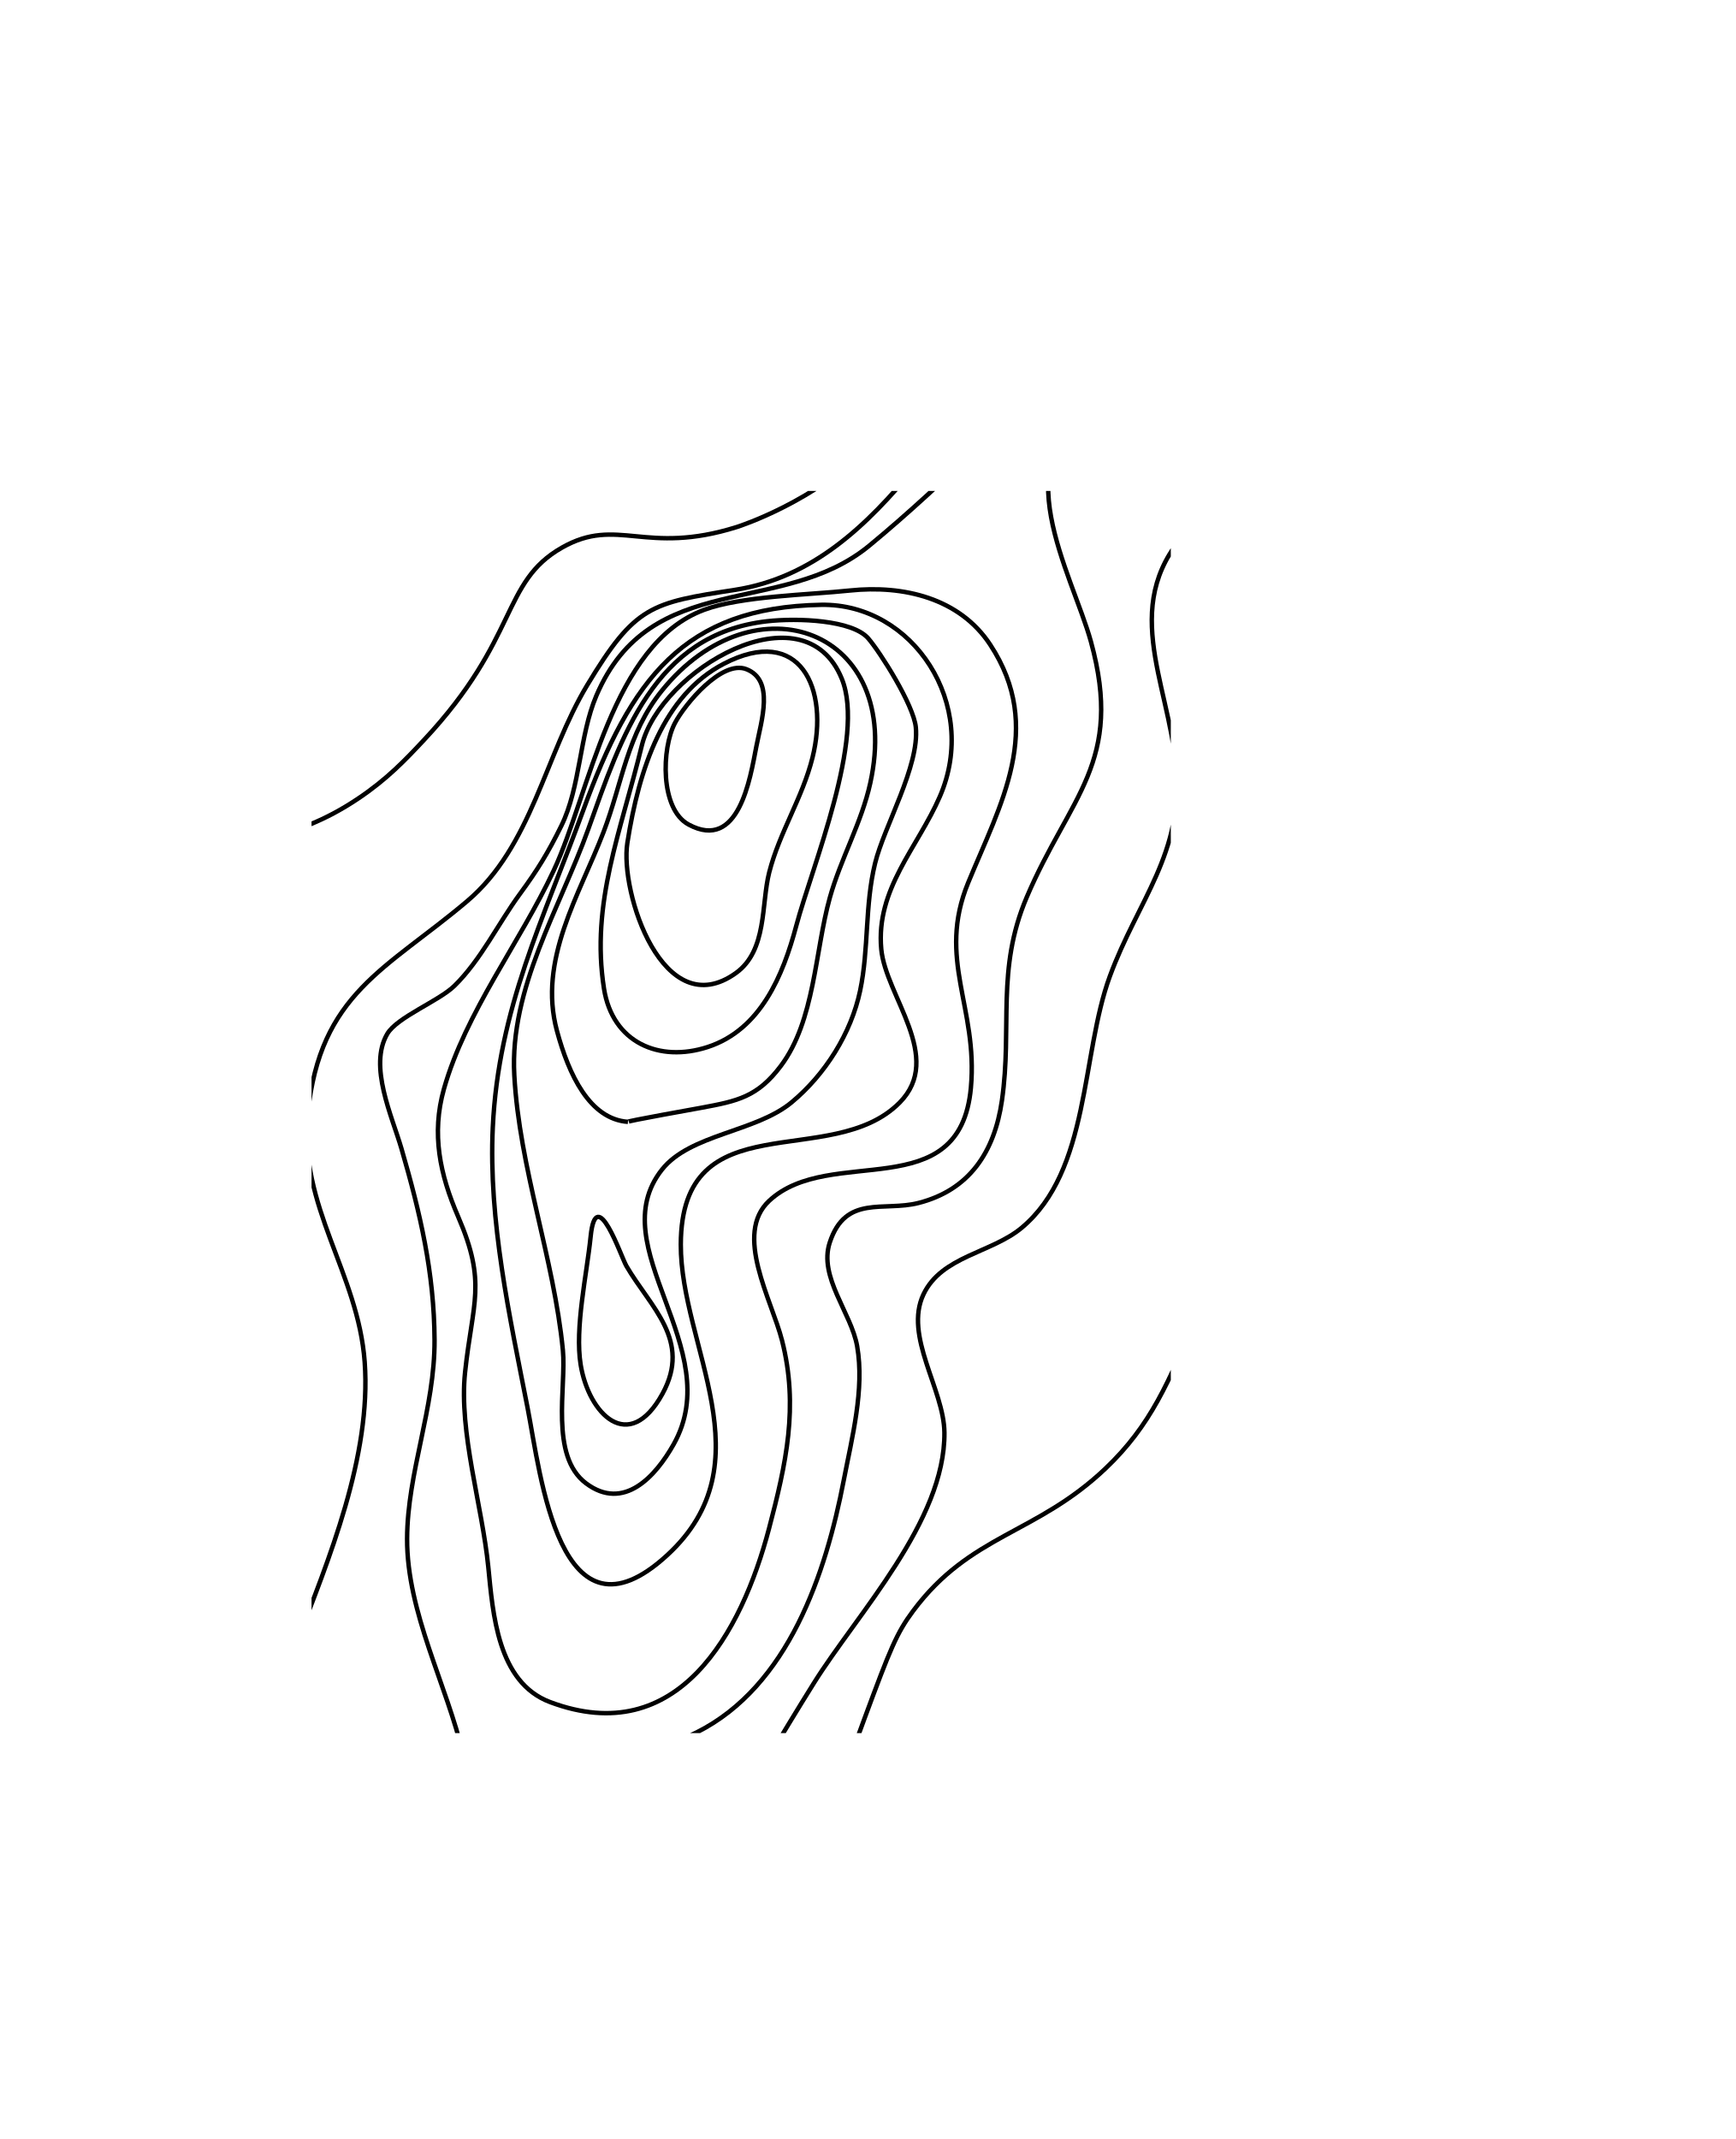
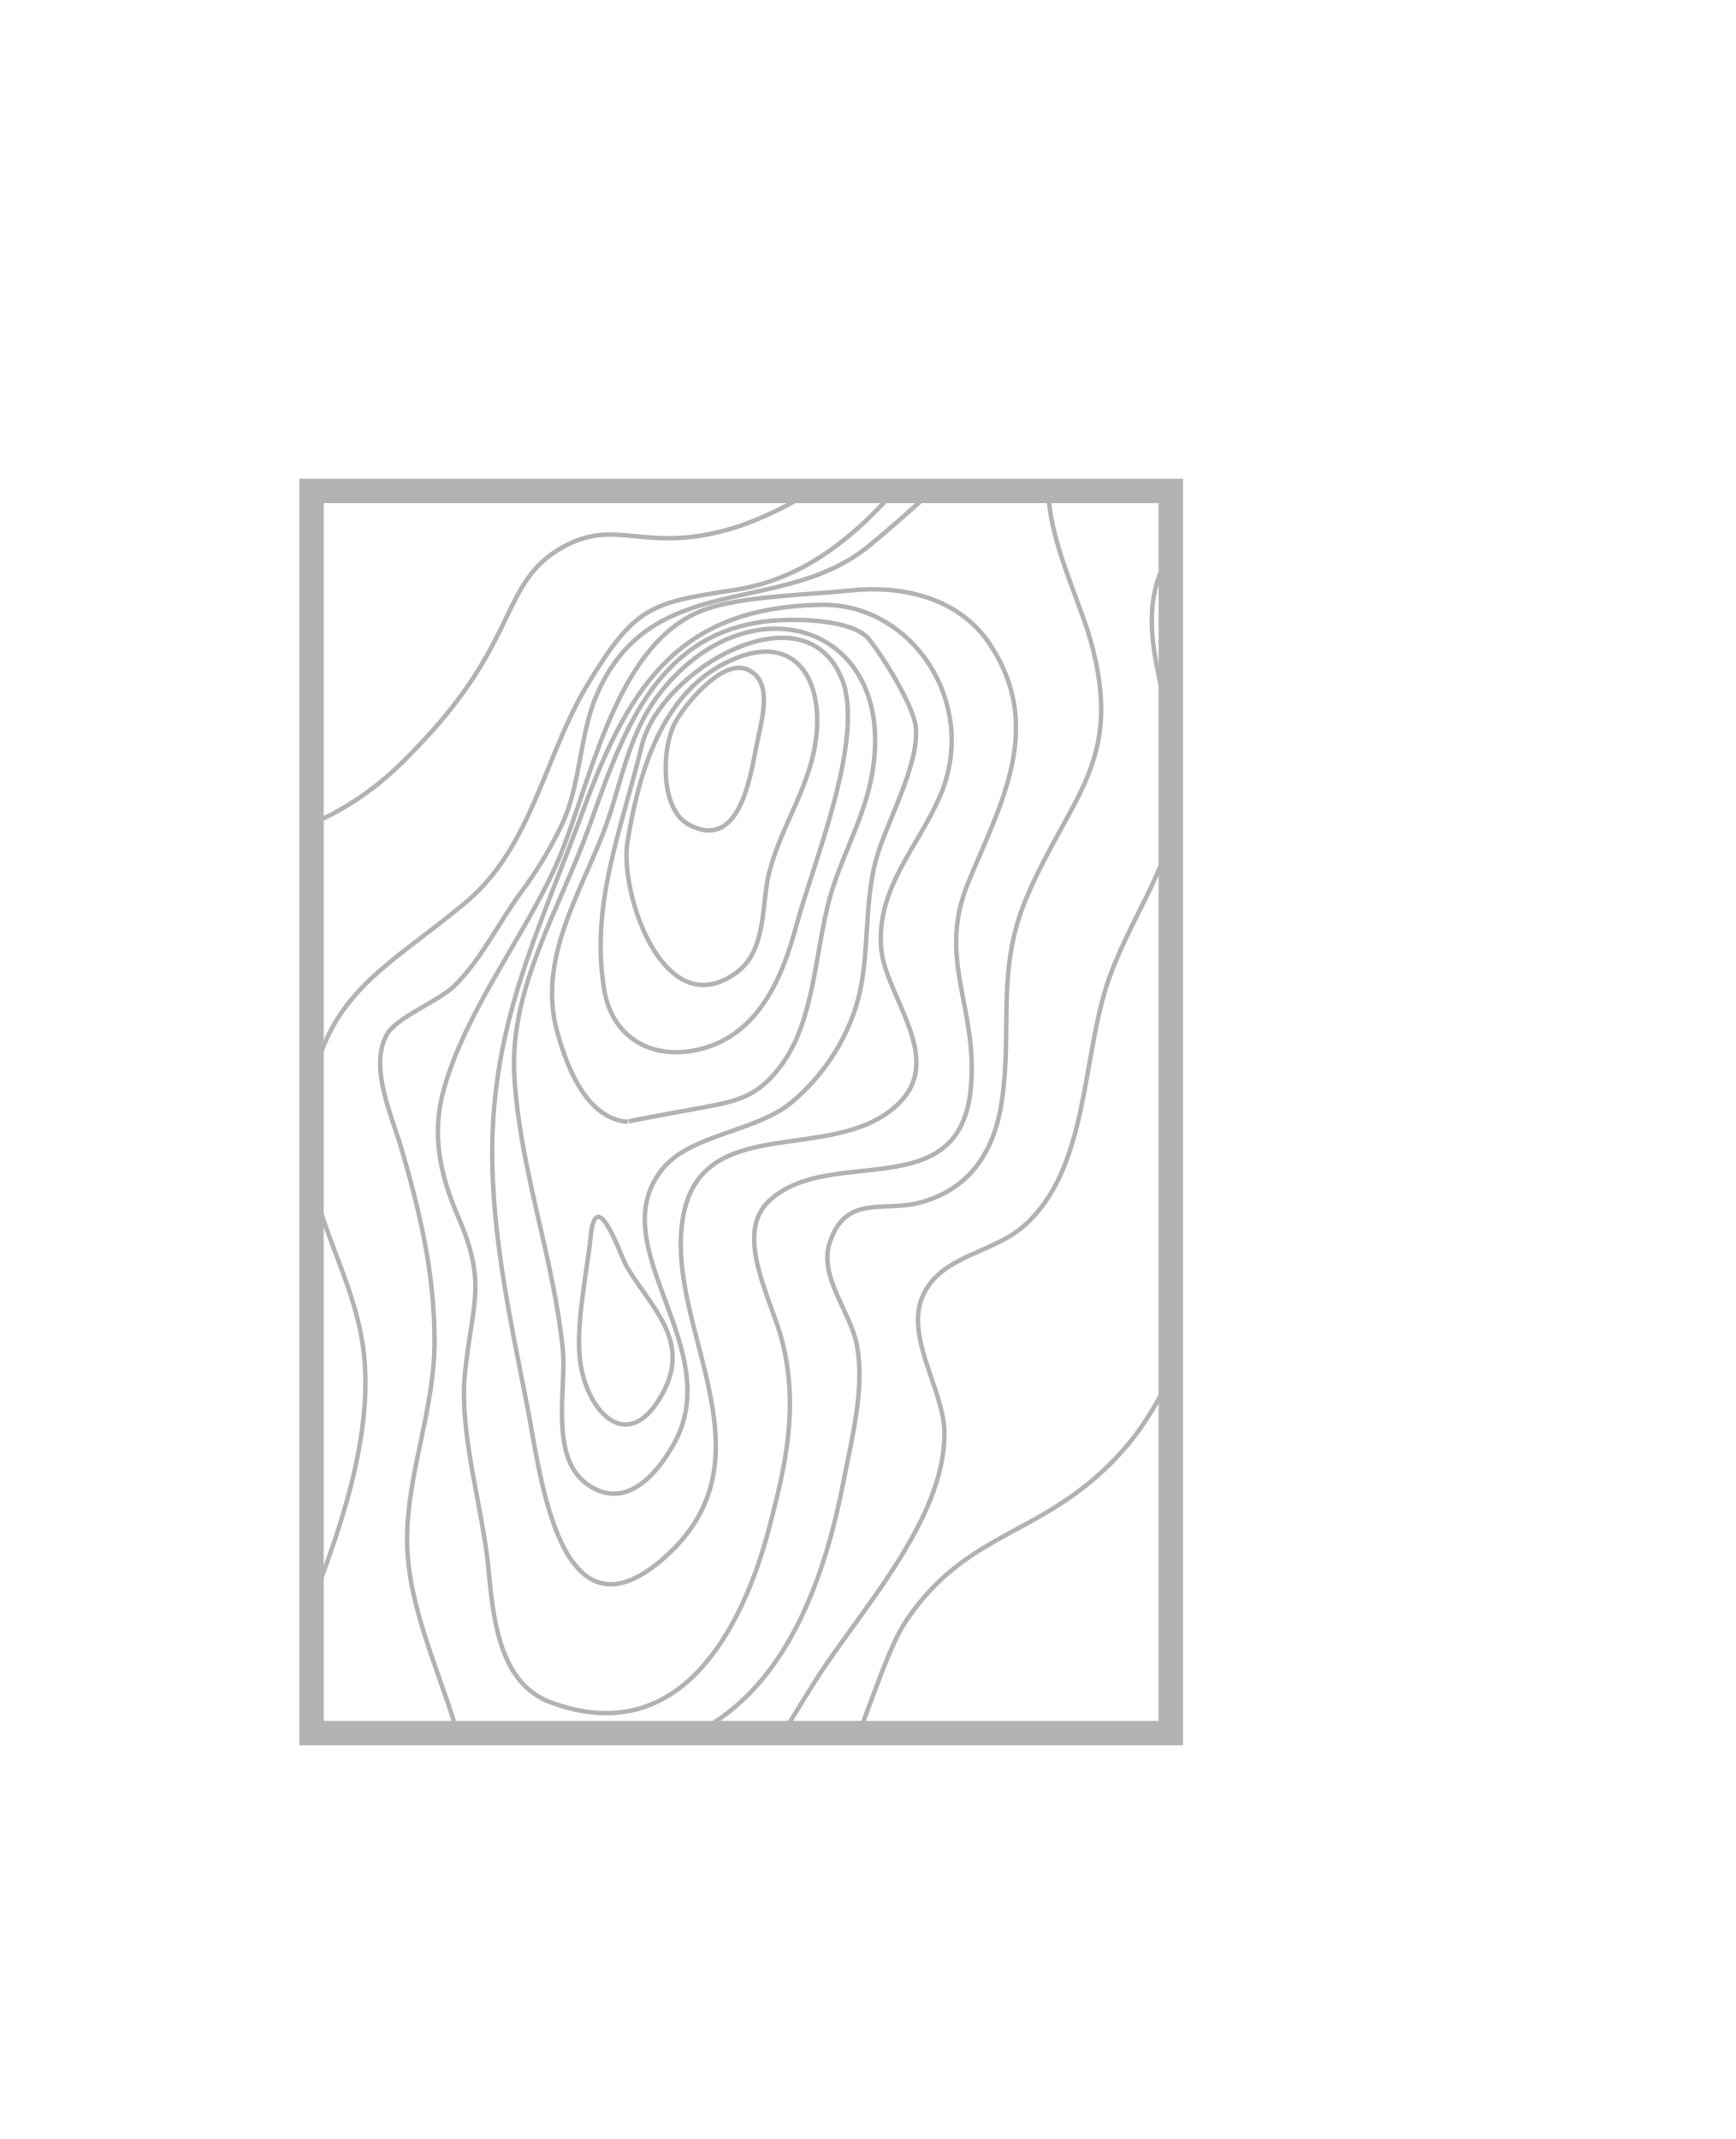
<svg xmlns="http://www.w3.org/2000/svg" width="100%" height="100%" viewBox="0 0 782 964" version="1.1" xml:space="preserve" style="fill-rule:evenodd;clip-rule:evenodd;stroke-miterlimit:10;">
-   <g transform="matrix(1,0,0,1,-3694.2,-126.535)">
+   <g transform="matrix(1,0,0,1,-3699.3,-1552.32)">
+     <g transform="matrix(-1,0,0,1,8066.66,812.818)">
+       <rect x="3839.7" y="960.757" width="387.259" height="559.818" style="fill:none;stroke:rgb(178,178,178);stroke-width:11px;" />
+     </g>
    <g>
      <clipPath id="_clip1">
-         <rect x="3834.6" y="347.795" width="387.26" height="559.818" clip-rule="nonzero" />
+         <rect x="3839.7" y="1773.58" width="387.26" height="559.818" clip-rule="nonzero" />
      </clipPath>
      <g clip-path="url(#_clip1)">
-         <g transform="matrix(1,0,0,1,3959.39,712.84)">
-           <path d="M0,-212.802C-12.904,-176.832 -35.557,-140.998 -33.407,-101.775C-31.099,-59.639 -15.581,-19.305 -11.512,22.186C-9.888,38.748 -17.572,69.797 -1.104,82.176C16.07,95.088 30.412,78.784 38.371,64.686C62.879,21.28 5.449,-24.229 33.158,-59.205C45.831,-75.202 75.369,-76.073 91.563,-89.497C106.655,-102.007 118.407,-120.592 122.453,-139.822C126.435,-158.744 124.511,-178.142 129.203,-197.292C133.28,-213.934 149.28,-241.087 147.552,-258.55C146.554,-268.63 131.433,-292.493 126.066,-298.645C118.892,-306.87 94.39,-307.89 80.499,-306.316C29.405,-300.526 14.692,-253.755 0,-212.802Z" style="fill:none;fill-rule:nonzero;stroke:black;stroke-width:2px;" />
+         <g transform="matrix(1,0,0,1,3964.49,2138.62)">
+           <path d="M0,-212.8C-12.904,-176.83 -35.557,-140.996 -33.407,-101.774C-31.098,-59.637 -15.58,-19.304 -11.512,22.188C-9.888,38.75 -17.572,69.799 -1.104,82.178C16.071,95.089 30.412,78.785 38.372,64.688C62.88,21.282 5.449,-24.227 33.159,-59.204C45.832,-75.2 75.37,-76.071 91.564,-89.495C106.656,-102.005 118.407,-120.591 122.453,-139.82C126.435,-158.742 124.511,-178.14 129.203,-197.291C133.28,-213.932 149.28,-241.085 147.552,-258.549C146.554,-268.628 131.433,-292.491 126.067,-298.643C118.893,-306.868 94.39,-307.889 80.5,-306.315C29.406,-300.525 14.693,-253.754 0,-212.8Z" style="fill:none;fill-rule:nonzero;stroke:rgb(178,178,178);stroke-width:2px;" />
        </g>
-         <g transform="matrix(1,0,0,1,3928.56,724.709)">
-           <path d="M0,-195.365C-9.846,-181.938 -17.601,-165.573 -29.581,-153.857C-36.589,-147.005 -55.421,-139.77 -59.842,-132.199C-68.322,-117.676 -57.71,-95.234 -53.438,-80.539C-44.99,-51.481 -38.679,-24.709 -38.521,5.713C-38.362,36.604 -50.786,65.265 -50.889,95.322C-51.001,128.595 -32.937,161.114 -25.513,193.019C-21.357,210.873 -21.498,227.576 -21.221,246.103C-20.981,262.01 -26.918,295.132 -5.26,297.915C12.541,300.202 23.313,276.441 28.029,264.427C34.824,247.117 32.932,220.939 42.145,205.515C51.742,189.446 63.358,190.763 79.736,182.519C121.038,161.727 137.813,110.963 145.911,68.903C149.585,49.822 155.329,28.019 151.945,8.562C149.324,-6.511 134.454,-22.645 139.601,-38.224C146.775,-59.942 163.87,-51.998 179.604,-56.023C202.387,-61.851 213.812,-78.797 217.187,-102.183C221.957,-135.226 214.472,-161.165 228.351,-193.781C247.773,-239.423 272.273,-254.621 257.286,-309.047C248.933,-339.381 216.662,-393.735 260.631,-413.31C280.347,-422.088 288.968,-410.375 305.81,-406.219C331.176,-399.96 347.599,-411.841 373.319,-408.831C390.19,-406.856 405.609,-393.212 422.941,-400.496C447.056,-410.632 432.899,-424.755 434.146,-443.001C435.603,-464.325 455.68,-469.074 431.568,-484.088C413.134,-495.567 388.286,-483.923 369.705,-480.828C321.145,-472.741 298.414,-481.394 257.99,-445.126C224.1,-414.72 192.539,-381.214 157.431,-352.276C117.894,-319.688 58.937,-342.212 34.385,-284.593C26.761,-266.7 27.244,-243.528 18.601,-225.96C12.627,-213.818 7.896,-206.13 0,-195.365Z" style="fill:none;fill-rule:nonzero;stroke:black;stroke-width:2px;" />
+         <g transform="matrix(1,0,0,1,3933.66,2150.49)">
+           <path d="M0,-195.365C-9.847,-181.939 -17.602,-165.573 -29.582,-153.857C-36.59,-147.005 -55.422,-139.77 -59.843,-132.199C-68.323,-117.676 -57.71,-95.234 -53.438,-80.539C-44.991,-51.481 -38.679,-24.709 -38.522,5.712C-38.362,36.604 -50.787,65.265 -50.889,95.322C-51.001,128.595 -32.938,161.114 -25.513,193.019C-21.358,210.873 -21.499,227.576 -21.221,246.103C-20.982,262.01 -26.918,295.132 -5.261,297.914C12.54,300.202 23.312,276.441 28.028,264.427C34.824,247.117 32.932,220.939 42.145,205.514C51.741,189.446 63.358,190.762 79.735,182.518C121.038,161.727 137.813,110.963 145.911,68.902C149.584,49.821 155.328,28.018 151.944,8.562C149.323,-6.511 134.454,-22.646 139.601,-38.224C146.775,-59.942 163.87,-51.998 179.604,-56.023C202.386,-61.851 213.811,-78.797 217.187,-102.184C221.957,-135.226 214.471,-161.166 228.351,-193.782C247.772,-239.423 272.272,-254.621 257.285,-309.047C248.932,-339.382 216.661,-393.735 260.63,-413.31C280.346,-422.089 288.967,-410.376 305.809,-406.219C331.175,-399.96 347.598,-411.842 373.319,-408.831C390.189,-406.856 405.608,-393.212 422.941,-400.497C447.055,-410.632 432.898,-424.755 434.146,-443.002C435.602,-464.325 455.679,-469.075 431.567,-484.089C413.133,-495.567 388.285,-483.924 369.704,-480.829C321.144,-472.742 298.413,-481.394 257.989,-445.127C224.1,-414.721 192.539,-381.214 157.431,-352.276C117.893,-319.688 58.936,-342.212 34.385,-284.593C26.761,-266.701 27.244,-243.529 18.6,-225.96C12.626,-213.819 7.895,-206.131 0,-195.365Z" style="fill:none;fill-rule:nonzero;stroke:rgb(178,178,178);stroke-width:2px;" />
        </g>
-         <g transform="matrix(-0.277526,0.960718,0.960718,0.277526,4036.93,452.892)">
-           <path d="M10.167,-37.17C22.815,-39.804 49.348,-32.951 52.464,-18.531C57.897,6.609 24.806,2.323 10.167,1.007C-1.744,-0.066 -20.858,0.646 -22.037,-13.029C-23.052,-24.8 0.762,-35.211 10.167,-37.17Z" style="fill:none;fill-rule:nonzero;stroke:black;stroke-width:2px;" />
+         <g transform="matrix(-0.27755,0.960711,0.960711,0.27755,4042.03,1878.67)">
+           <path d="M10.166,-37.171C22.814,-39.805 49.348,-32.952 52.464,-18.531C57.896,6.61 24.805,2.323 10.166,1.006C-1.745,-0.066 -20.858,0.644 -22.037,-13.031C-23.052,-24.802 0.761,-35.212 10.166,-37.171Z" style="fill:none;fill-rule:nonzero;stroke:rgb(178,178,178);stroke-width:2px;" />
        </g>
-         <g transform="matrix(1,0,0,1,3976.94,489.968)">
-           <path d="M0,16.445C-3.491,38.659 16.13,98.634 48.91,75.098C63.085,64.922 60.27,44.065 63.927,29.749C68.56,11.616 78.916,-3.835 83.435,-22C91.182,-53.142 77.87,-82.189 43.432,-64.266C16.253,-50.122 5.28,-17.144 0,16.445Z" style="fill:none;fill-rule:nonzero;stroke:black;stroke-width:2px;" />
+         <g transform="matrix(1,0,0,1,3982.04,1915.75)">
+           <path d="M0,16.446C-3.492,38.659 16.13,98.634 48.91,75.099C63.084,64.923 60.269,44.066 63.926,29.75C68.559,11.617 78.915,-3.835 83.435,-21.999C91.182,-53.142 77.869,-82.188 43.431,-64.266C16.253,-50.121 5.28,-17.143 0,16.446Z" style="fill:none;fill-rule:nonzero;stroke:rgb(178,178,178);stroke-width:2px;" />
        </g>
-         <g transform="matrix(1,0,0,1,3966.41,423.798)">
-           <path d="M0,148.306C3.854,172.7 24.995,181.676 46.685,174.616C70.592,166.833 80.693,142.302 86.633,120.028C93.829,93.045 118.025,35.32 107.178,8.653C90.084,-33.37 25.272,4.827 17.049,38.729C7.692,77.304 -6.093,109.729 0,148.306Z" style="fill:none;fill-rule:nonzero;stroke:black;stroke-width:2px;" />
+         <g transform="matrix(1,0,0,1,3971.51,1849.58)">
+           <path d="M0,148.305C3.853,172.7 24.994,181.676 46.685,174.616C70.592,166.833 80.692,142.302 86.633,120.028C93.828,93.044 118.024,35.32 107.177,8.653C90.083,-33.371 25.271,4.827 17.049,38.729C7.691,77.303 -6.093,109.728 0,148.305Z" style="fill:none;fill-rule:nonzero;stroke:rgb(178,178,178);stroke-width:2px;" />
        </g>
-         <g transform="matrix(1,0,0,1,3945.19,426.961)">
-           <path d="M0,164.096C5.329,183.891 14.733,203.938 32.01,205.166C30.326,205.046 63.986,199.026 65.232,198.794C81.377,195.789 90.414,193.955 100.939,179.933C116.239,159.549 116.28,128.222 122.983,104.205C127.914,86.539 137.344,70.252 141.244,52.424C156.403,-16.864 89.177,-41.07 47.26,10.89C31.617,30.281 29.517,52.33 21.006,74.59C10.17,102.931 -8.622,132.074 0,164.096Z" style="fill:none;fill-rule:nonzero;stroke:black;stroke-width:2px;" />
+         <g transform="matrix(1,0,0,1,3950.29,1852.74)">
+           <path d="M0,164.097C5.33,183.891 14.734,203.939 32.01,205.166C30.327,205.047 63.987,199.027 65.232,198.794C81.377,195.79 90.414,193.955 100.939,179.934C116.239,159.55 116.281,128.222 122.984,104.206C127.915,86.539 137.345,70.253 141.245,52.425C156.403,-16.863 89.177,-41.069 47.261,10.89C31.617,30.282 29.517,52.33 21.006,74.591C10.17,102.932 -8.621,132.074 0,164.097Z" style="fill:none;fill-rule:nonzero;stroke:rgb(178,178,178);stroke-width:2px;" />
        </g>
-         <g transform="matrix(-0.909479,0.41575,0.41575,0.909479,4012.46,746.491)">
-           <path d="M21.299,-78.651C30.031,-63.745 44.975,-44.186 49.415,-27.946C55.328,-6.318 46.565,18.079 21.299,-0.759C-0.791,-17.229 10.071,-38.48 12.163,-59.884C12.635,-64.716 8.87,-99.87 21.299,-78.651Z" style="fill:none;fill-rule:nonzero;stroke:black;stroke-width:2px;" />
+         <g transform="matrix(-0.909486,0.415735,0.415735,0.909486,4017.56,2172.27)">
+           <path d="M21.299,-78.652C30.031,-63.745 44.974,-44.186 49.414,-27.945C55.328,-6.318 46.564,18.079 21.299,-0.759C-0.793,-17.23 10.07,-38.48 12.163,-59.884C12.634,-64.716 8.871,-99.87 21.299,-78.652Z" style="fill:none;fill-rule:nonzero;stroke:rgb(178,178,178);stroke-width:2px;" />
        </g>
-         <g transform="matrix(1,0,0,1,3916.29,635.862)">
-           <path d="M0,-1.229C-1.986,40.966 7.644,84.099 15.694,125.236C21.494,154.868 29.974,236.234 78.606,191.553C124.088,149.767 84.59,97.406 84.734,51.514C84.939,-13.525 152.518,18.728 183.343,-12.389C203.569,-32.806 177.039,-60.36 175.077,-81.593C172.571,-108.719 191.495,-127.328 201.494,-150.371C219.485,-191.831 189.363,-237.463 147.999,-236.75C85.914,-235.68 62.217,-203.059 40.787,-144.22C22.867,-95.018 2.531,-54.995 0,-1.229Z" style="fill:none;fill-rule:nonzero;stroke:black;stroke-width:2px;" />
+         <g transform="matrix(1,0,0,1,3921.39,2061.64)">
+           <path d="M0,-1.229C-1.987,40.966 7.644,84.099 15.694,125.235C21.493,154.868 29.974,236.234 78.605,191.553C124.087,149.767 84.589,97.406 84.733,51.514C84.938,-13.526 152.517,18.727 183.343,-12.389C203.569,-32.807 177.038,-60.361 175.077,-81.593C172.571,-108.719 191.494,-127.329 201.494,-150.371C219.485,-191.831 189.362,-237.463 147.998,-236.75C85.914,-235.68 62.216,-203.06 40.786,-144.22C22.867,-95.018 2.531,-54.995 0,-1.229Z" style="fill:none;fill-rule:nonzero;stroke:rgb(178,178,178);stroke-width:2px;" />
        </g>
-         <g transform="matrix(1,0,0,1,3942.12,411.786)">
-           <path d="M0,481.844C57.703,503.515 86.319,450.365 98.626,403.777C106.371,374.458 112.106,348.619 104.531,318.893C99.828,300.439 82.622,270.96 98.728,255.933C126.258,230.247 184.782,258.876 189.649,204.925C192.921,168.648 174.192,147.147 188.414,112.574C202.976,77.176 223.005,42.859 198.359,5.314C184.59,-15.664 159.294,-21.671 135.127,-19.121C116.246,-17.13 86.085,-16.615 69.387,-10.408C27.645,5.109 17.983,72.141 1.597,107.129C-13.633,139.645 -38.093,170.98 -47.854,205.541C-53.557,225.731 -49.671,244.062 -41.457,263.032C-28.411,293.162 -34.961,301.473 -38.326,333.213C-41.191,360.246 -30.597,393.326 -27.858,420.925C-25.784,441.832 -23.725,472.934 0,481.844Z" style="fill:none;fill-rule:nonzero;stroke:black;stroke-width:2px;" />
+         <g transform="matrix(1,0,0,1,3947.21,1837.57)">
+           <path d="M0,481.845C57.703,503.516 86.319,450.366 98.626,403.778C106.371,374.458 112.106,348.619 104.531,318.894C99.829,300.44 82.622,270.96 98.728,255.934C126.259,230.248 184.782,258.877 189.649,204.925C192.922,168.648 174.192,147.147 188.414,112.574C202.977,77.177 223.005,42.86 198.36,5.315C184.59,-15.664 159.294,-21.671 135.127,-19.121C116.246,-17.129 86.085,-16.615 69.387,-10.408C27.646,5.11 17.983,72.142 1.597,107.13C-13.632,139.646 -38.093,170.98 -47.854,205.542C-53.556,225.731 -49.67,244.063 -41.456,263.033C-28.41,293.162 -34.961,301.473 -38.326,333.214C-41.191,360.246 -30.596,393.327 -27.857,420.926C-25.783,441.833 -23.725,472.935 0,481.845Z" style="fill:none;fill-rule:nonzero;stroke:rgb(178,178,178);stroke-width:2px;" />
        </g>
-         <g transform="matrix(1,0,0,1,4119.83,514.176)">
-           <path d="M0,257.979C-0.195,238.522 -18.382,214.515 -9.44,195.69C-1.243,178.43 21.198,177.086 34.842,165.683C65.651,139.931 61.587,87.718 74.522,52.448C87.174,17.954 107.882,-2.959 104.398,-42.052C100.898,-81.326 77.824,-116.764 111.627,-150.611C144.019,-183.043 188.917,-148.914 227.875,-166.232C246.398,-174.467 256.485,-187.833 259.854,-207.882C261.823,-219.606 262.561,-252.782 259.96,-263.176C246.888,-315.433 90.373,-281.767 55.093,-254.757C2.994,-214.87 -24.478,-132.629 -94.418,-121.8C-132.171,-115.955 -139.338,-114.804 -160.97,-78.889C-180.08,-47.163 -185.967,-6.158 -215.123,18.522C-251.378,49.212 -281.483,59.97 -286.894,114.29C-291.059,156.099 -264.214,185.939 -261.273,226.189C-258.175,268.61 -277.432,315.135 -292.369,353.734C-305.608,387.942 -329.377,419.795 -319.555,457.758C-301.418,527.858 -197.244,573.412 -148.25,509.981C-114.876,466.772 -87.762,417.244 -58.915,371.024C-39.36,339.692 0.399,297.881 0,257.979Z" style="fill:none;fill-rule:nonzero;stroke:black;stroke-width:2px;" />
+         <g transform="matrix(1,0,0,1,4124.93,1939.96)">
+           <path d="M0,257.98C-0.195,238.523 -18.381,214.516 -9.44,195.691C-1.243,178.43 21.198,177.086 34.842,165.683C65.652,139.931 61.587,87.719 74.522,52.449C87.174,17.955 107.883,-2.959 104.398,-42.052C100.899,-81.325 77.824,-116.763 111.628,-150.61C144.019,-183.042 188.918,-148.914 227.876,-166.232C246.399,-174.466 256.485,-187.832 259.854,-207.881C261.823,-219.606 262.561,-252.781 259.96,-263.175C246.889,-315.432 90.373,-281.766 55.094,-254.756C2.994,-214.87 -24.477,-132.628 -94.417,-121.799C-132.171,-115.954 -139.338,-114.803 -160.97,-78.888C-180.08,-47.162 -185.967,-6.158 -215.122,18.523C-251.378,49.213 -281.482,59.971 -286.894,114.29C-291.059,156.1 -264.213,185.939 -261.273,226.19C-258.175,268.611 -277.431,315.136 -292.369,353.734C-305.608,387.942 -329.376,419.796 -319.555,457.759C-301.417,527.859 -197.244,573.412 -148.25,509.982C-114.876,466.773 -87.761,417.244 -58.914,371.025C-39.359,339.693 0.4,297.882 0,257.98Z" style="fill:none;fill-rule:nonzero;stroke:rgb(178,178,178);stroke-width:2px;" />
        </g>
-         <g transform="matrix(1,0,0,1,4086.51,870.463)">
-           <path d="M0,-543.484C-24.678,-517.95 -58.794,-506.868 -60.237,-506.415C-101.694,-493.39 -113.886,-511.398 -139.011,-497.147C-166.532,-481.536 -158.323,-456.285 -201.234,-410.431C-209.676,-401.41 -217.896,-392.733 -231.022,-383.952C-261.285,-363.709 -282.332,-366.526 -304.499,-358.136C-351.972,-340.168 -390.796,-276.022 -380.624,-230.379C-372.025,-191.795 -334.04,-191.671 -321.71,-146.973C-317.948,-133.335 -317.852,-120.18 -337.597,-53.637C-369.103,52.54 -389.338,86.416 -371.356,111.852C-362.537,124.328 -348.069,129.761 -327.006,137.669C-295.088,149.651 -283.235,142.391 -257.5,150.246C-216.615,162.725 -218.26,189.679 -184.686,203.202C-145.952,218.804 -90.888,204.227 -60.237,173.414C-46.164,159.266 -47.647,152.158 -2.647,30.432C8.944,-0.924 11.844,-8.029 19.197,-17.891C45.067,-52.586 74.55,-52.309 105.913,-82.101C126.329,-101.493 134.606,-121.338 146.954,-150.943C197.214,-271.443 117.107,-358.696 172.108,-439.557C191.116,-467.5 218.881,-484.346 227.051,-489.204C282.744,-522.314 320.356,-504.154 350.837,-532.231C379.709,-558.826 386.121,-612.11 371.357,-647.411C329.924,-746.482 97.28,-762.288 44.352,-685.142C16.757,-644.922 45.987,-591.067 0,-543.484Z" style="fill:none;fill-rule:nonzero;stroke:black;stroke-width:2px;" />
+         <g transform="matrix(1,0,0,1,4091.61,2296.24)">
+           <path d="M0,-543.483C-24.678,-517.949 -58.795,-506.867 -60.238,-506.414C-101.695,-493.388 -113.887,-511.396 -139.011,-497.145C-166.533,-481.535 -158.323,-456.285 -201.234,-410.429C-209.676,-401.409 -217.896,-392.732 -231.022,-383.952C-261.286,-363.709 -282.332,-366.525 -304.5,-358.135C-351.973,-340.167 -390.797,-276.021 -380.625,-230.378C-372.026,-191.795 -334.04,-191.67 -321.711,-146.971C-317.949,-133.334 -317.853,-120.178 -337.598,-53.635C-369.103,52.541 -389.339,86.416 -371.357,111.854C-362.538,124.329 -348.07,129.762 -327.006,137.669C-295.089,149.653 -283.236,142.392 -257.501,150.247C-216.616,162.726 -218.261,189.68 -184.686,203.204C-145.953,218.804 -90.888,204.229 -60.238,173.415C-46.165,159.267 -47.647,152.16 -2.648,30.433C8.943,-0.922 11.843,-8.028 19.196,-17.89C45.067,-52.586 74.549,-52.308 105.912,-82.099C126.328,-101.492 134.605,-121.337 146.954,-150.943C197.214,-271.442 117.107,-358.696 172.108,-439.555C191.115,-467.499 218.88,-484.345 227.051,-489.203C282.743,-522.312 320.355,-504.153 350.836,-532.229C379.708,-558.825 386.12,-612.11 371.356,-647.41C329.924,-746.481 97.28,-762.287 44.351,-685.141C16.756,-644.921 45.986,-591.065 0,-543.483Z" style="fill:none;fill-rule:nonzero;stroke:rgb(178,178,178);stroke-width:2px;" />
        </g>
      </g>
    </g>
  </g>
</svg>
